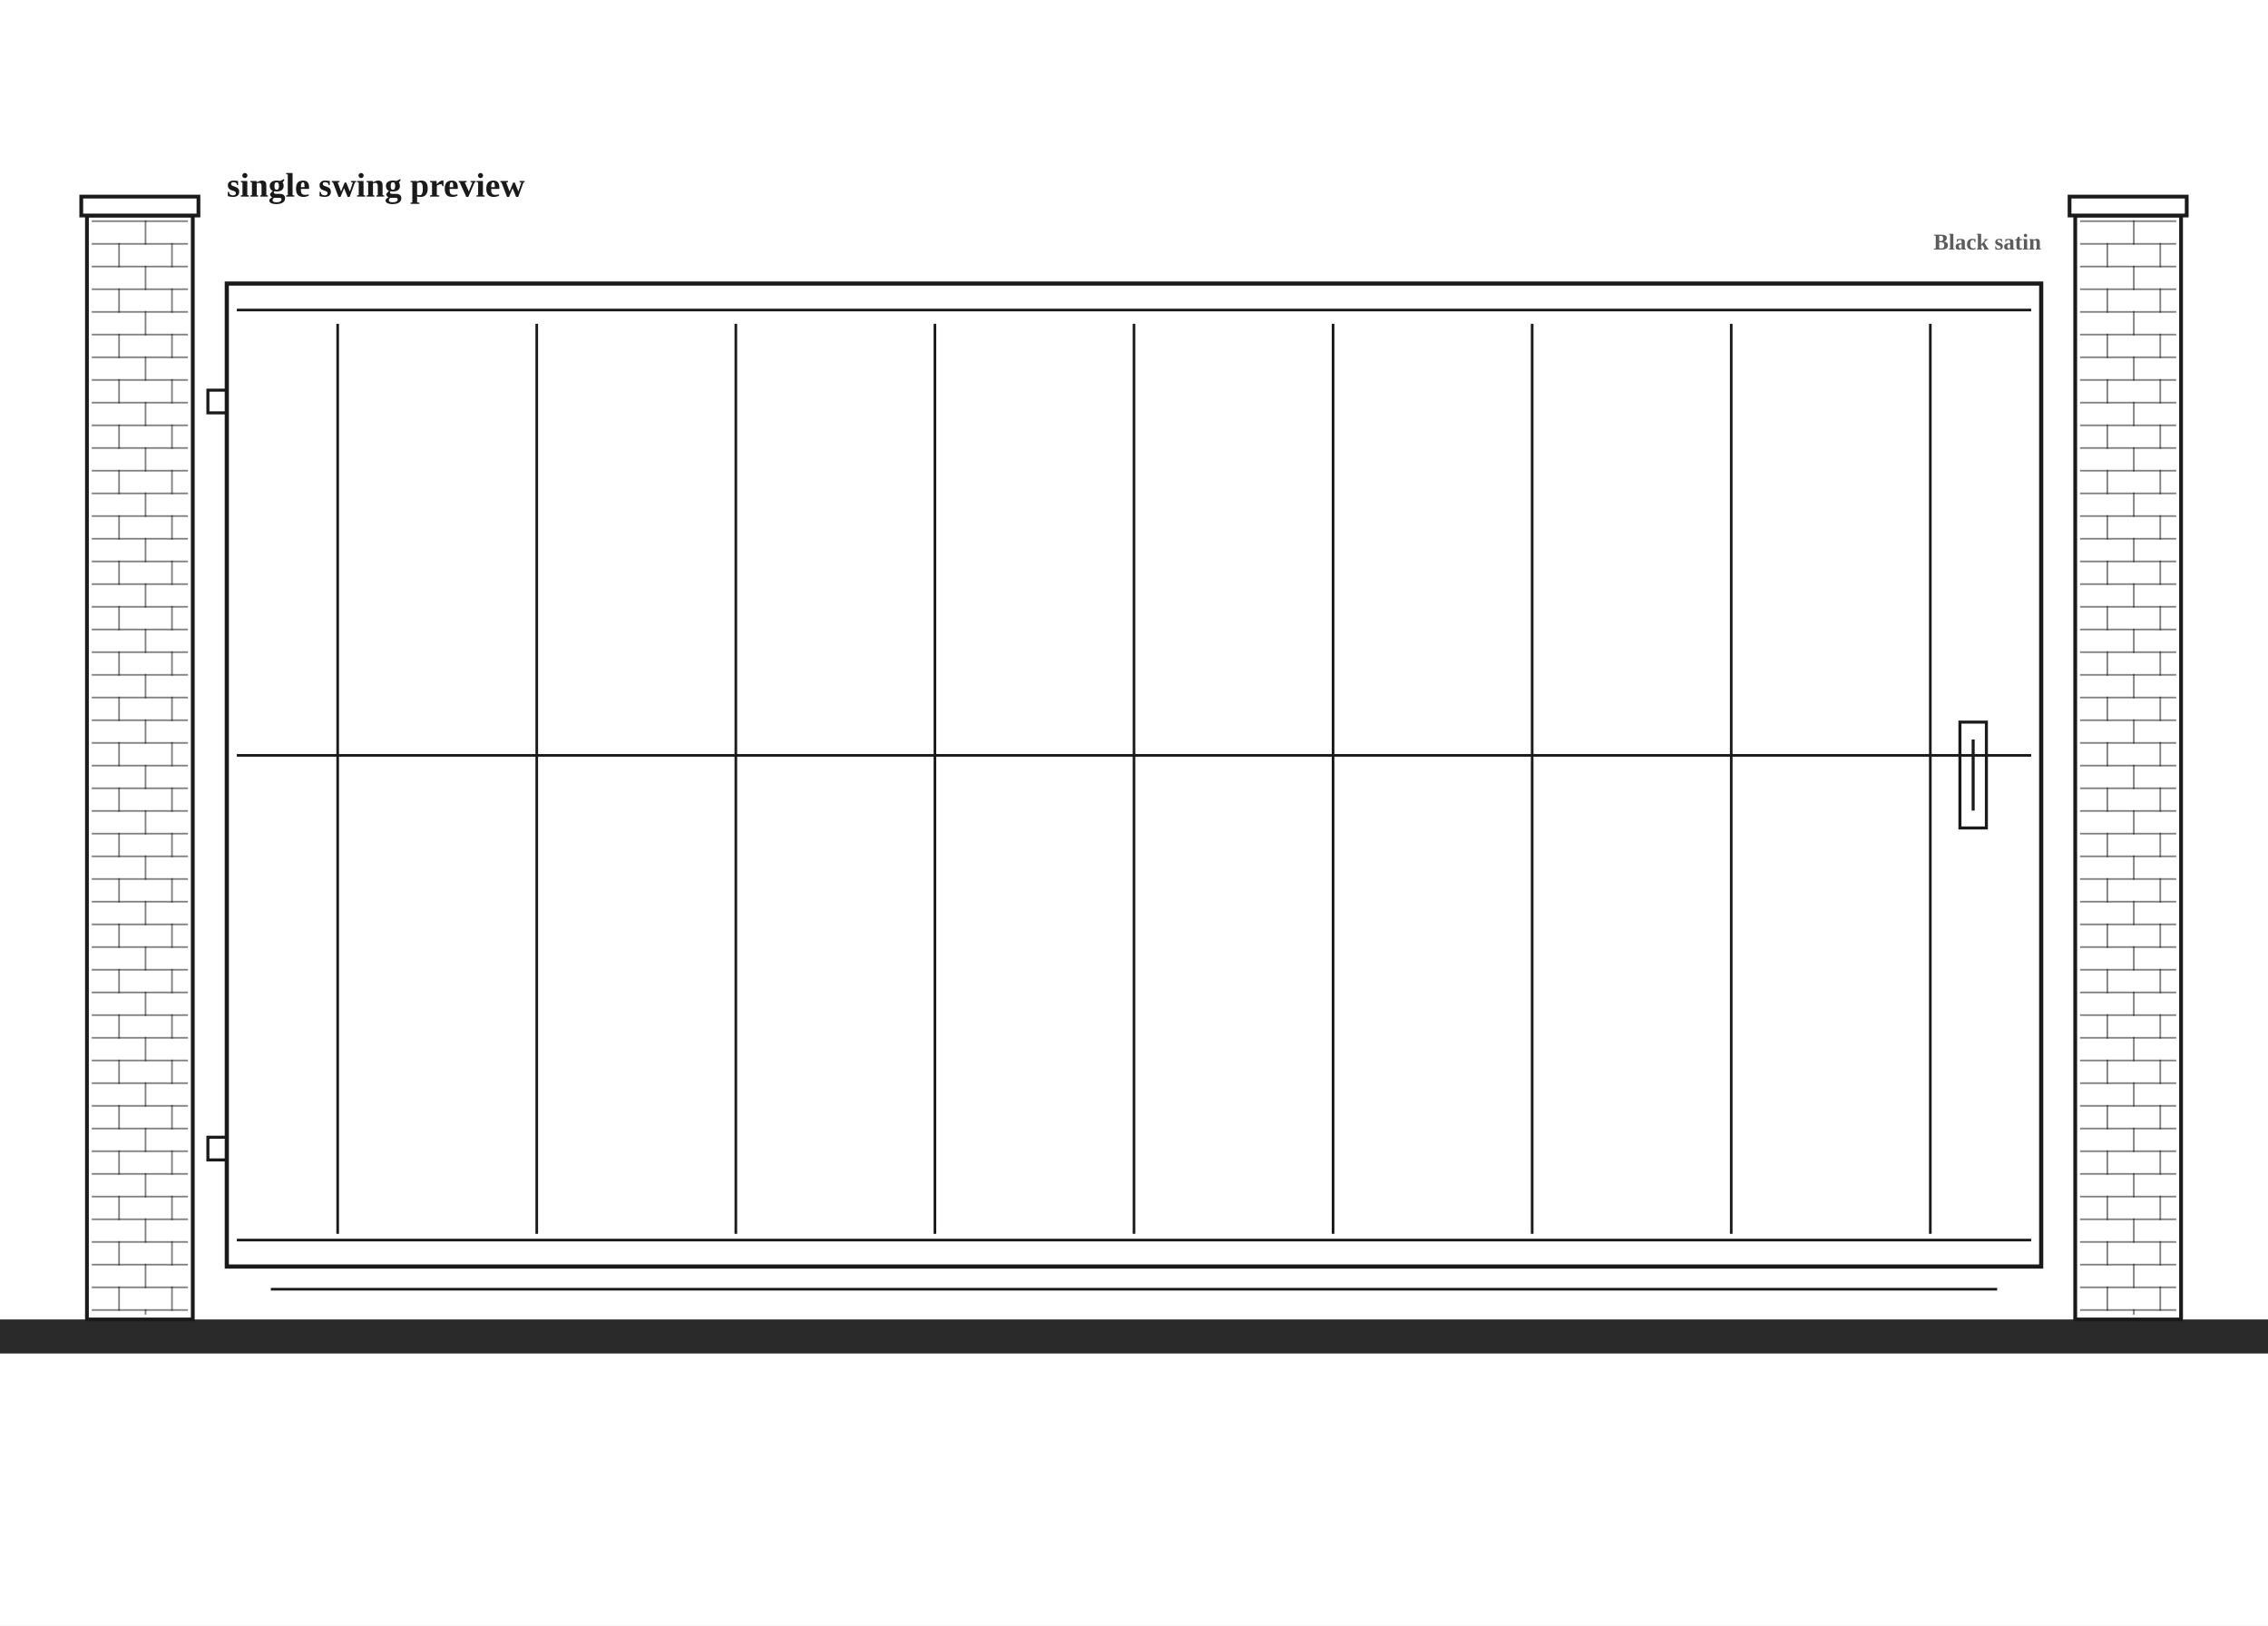
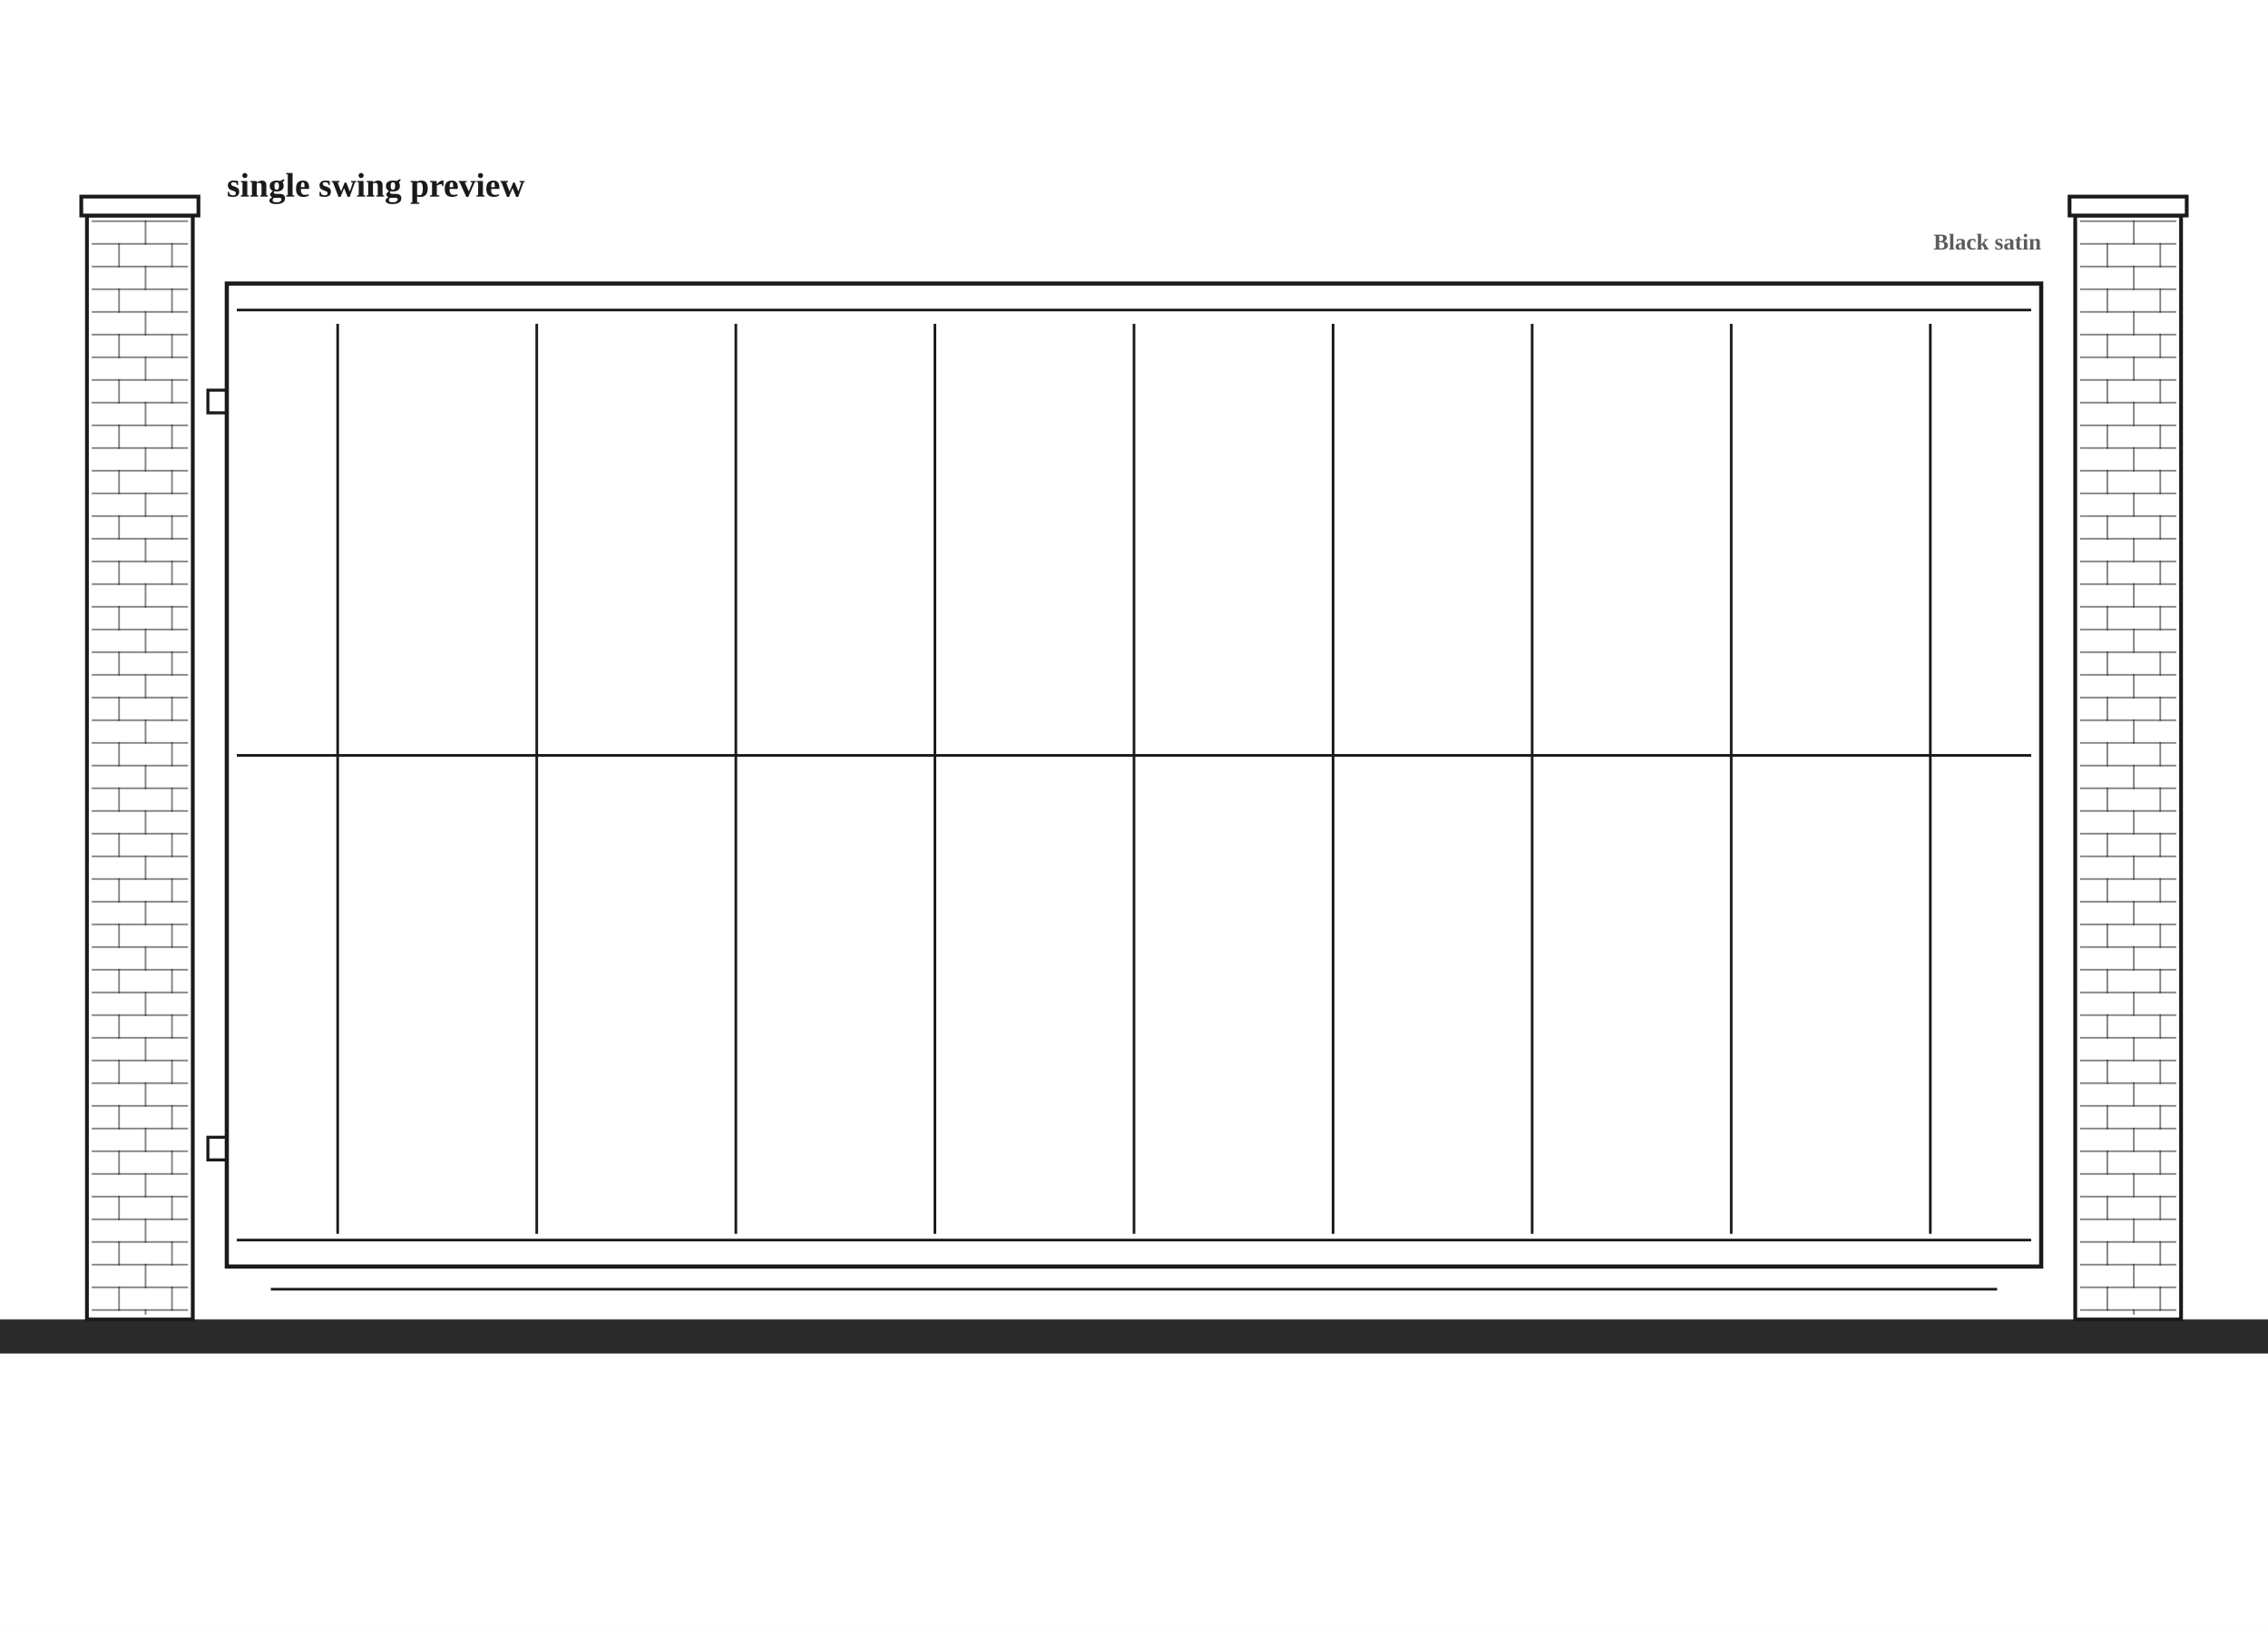
<svg xmlns="http://www.w3.org/2000/svg" viewBox="0 0 1200 860" width="1200" height="860">
  <rect id="cad-paper" x="0" y="0" width="1200" height="860" fill="#FFFFFF" stroke="none" />
  <rect id="cad-ground-bar" x="0" y="698" width="1200" height="18" fill="#2A2A2A" stroke="none" />
  <rect id="cad-left-pillar" x="46" y="114" width="56" height="584" rx="0" fill="#FFFFFF" stroke="#1A1A1A" stroke-width="2" />
  <rect id="cad-left-pillar-cap" x="43" y="104" width="62" height="10" rx="0" fill="#FFFFFF" stroke="#1A1A1A" stroke-width="2" />
  <line id="cad-left-pillar-bed-0" x1="49" y1="117" x2="99" y2="117" stroke="#1A1A1A" stroke-width="0.9" stroke-linecap="square" opacity="0.55" />
  <line id="cad-left-pillar-bed-1" x1="49" y1="129" x2="99" y2="129" stroke="#1A1A1A" stroke-width="0.9" stroke-linecap="square" opacity="0.55" />
  <line id="cad-left-pillar-bed-2" x1="49" y1="141" x2="99" y2="141" stroke="#1A1A1A" stroke-width="0.9" stroke-linecap="square" opacity="0.55" />
  <line id="cad-left-pillar-bed-3" x1="49" y1="153" x2="99" y2="153" stroke="#1A1A1A" stroke-width="0.9" stroke-linecap="square" opacity="0.55" />
  <line id="cad-left-pillar-bed-4" x1="49" y1="165" x2="99" y2="165" stroke="#1A1A1A" stroke-width="0.9" stroke-linecap="square" opacity="0.55" />
  <line id="cad-left-pillar-bed-5" x1="49" y1="177" x2="99" y2="177" stroke="#1A1A1A" stroke-width="0.9" stroke-linecap="square" opacity="0.55" />
  <line id="cad-left-pillar-bed-6" x1="49" y1="189" x2="99" y2="189" stroke="#1A1A1A" stroke-width="0.9" stroke-linecap="square" opacity="0.55" />
  <line id="cad-left-pillar-bed-7" x1="49" y1="201" x2="99" y2="201" stroke="#1A1A1A" stroke-width="0.9" stroke-linecap="square" opacity="0.55" />
  <line id="cad-left-pillar-bed-8" x1="49" y1="213" x2="99" y2="213" stroke="#1A1A1A" stroke-width="0.9" stroke-linecap="square" opacity="0.55" />
  <line id="cad-left-pillar-bed-9" x1="49" y1="225" x2="99" y2="225" stroke="#1A1A1A" stroke-width="0.9" stroke-linecap="square" opacity="0.55" />
  <line id="cad-left-pillar-bed-10" x1="49" y1="237" x2="99" y2="237" stroke="#1A1A1A" stroke-width="0.9" stroke-linecap="square" opacity="0.55" />
  <line id="cad-left-pillar-bed-11" x1="49" y1="249" x2="99" y2="249" stroke="#1A1A1A" stroke-width="0.9" stroke-linecap="square" opacity="0.55" />
  <line id="cad-left-pillar-bed-12" x1="49" y1="261" x2="99" y2="261" stroke="#1A1A1A" stroke-width="0.9" stroke-linecap="square" opacity="0.55" />
  <line id="cad-left-pillar-bed-13" x1="49" y1="273" x2="99" y2="273" stroke="#1A1A1A" stroke-width="0.9" stroke-linecap="square" opacity="0.55" />
  <line id="cad-left-pillar-bed-14" x1="49" y1="285" x2="99" y2="285" stroke="#1A1A1A" stroke-width="0.9" stroke-linecap="square" opacity="0.55" />
  <line id="cad-left-pillar-bed-15" x1="49" y1="297" x2="99" y2="297" stroke="#1A1A1A" stroke-width="0.9" stroke-linecap="square" opacity="0.55" />
  <line id="cad-left-pillar-bed-16" x1="49" y1="309" x2="99" y2="309" stroke="#1A1A1A" stroke-width="0.9" stroke-linecap="square" opacity="0.55" />
  <line id="cad-left-pillar-bed-17" x1="49" y1="321" x2="99" y2="321" stroke="#1A1A1A" stroke-width="0.9" stroke-linecap="square" opacity="0.55" />
  <line id="cad-left-pillar-bed-18" x1="49" y1="333" x2="99" y2="333" stroke="#1A1A1A" stroke-width="0.9" stroke-linecap="square" opacity="0.55" />
  <line id="cad-left-pillar-bed-19" x1="49" y1="345" x2="99" y2="345" stroke="#1A1A1A" stroke-width="0.9" stroke-linecap="square" opacity="0.55" />
  <line id="cad-left-pillar-bed-20" x1="49" y1="357" x2="99" y2="357" stroke="#1A1A1A" stroke-width="0.9" stroke-linecap="square" opacity="0.55" />
  <line id="cad-left-pillar-bed-21" x1="49" y1="369" x2="99" y2="369" stroke="#1A1A1A" stroke-width="0.9" stroke-linecap="square" opacity="0.55" />
  <line id="cad-left-pillar-bed-22" x1="49" y1="381" x2="99" y2="381" stroke="#1A1A1A" stroke-width="0.9" stroke-linecap="square" opacity="0.55" />
  <line id="cad-left-pillar-bed-23" x1="49" y1="393" x2="99" y2="393" stroke="#1A1A1A" stroke-width="0.9" stroke-linecap="square" opacity="0.55" />
  <line id="cad-left-pillar-bed-24" x1="49" y1="405" x2="99" y2="405" stroke="#1A1A1A" stroke-width="0.9" stroke-linecap="square" opacity="0.55" />
  <line id="cad-left-pillar-bed-25" x1="49" y1="417" x2="99" y2="417" stroke="#1A1A1A" stroke-width="0.9" stroke-linecap="square" opacity="0.55" />
  <line id="cad-left-pillar-bed-26" x1="49" y1="429" x2="99" y2="429" stroke="#1A1A1A" stroke-width="0.9" stroke-linecap="square" opacity="0.55" />
  <line id="cad-left-pillar-bed-27" x1="49" y1="441" x2="99" y2="441" stroke="#1A1A1A" stroke-width="0.9" stroke-linecap="square" opacity="0.55" />
  <line id="cad-left-pillar-bed-28" x1="49" y1="453" x2="99" y2="453" stroke="#1A1A1A" stroke-width="0.9" stroke-linecap="square" opacity="0.55" />
  <line id="cad-left-pillar-bed-29" x1="49" y1="465" x2="99" y2="465" stroke="#1A1A1A" stroke-width="0.9" stroke-linecap="square" opacity="0.55" />
  <line id="cad-left-pillar-bed-30" x1="49" y1="477" x2="99" y2="477" stroke="#1A1A1A" stroke-width="0.9" stroke-linecap="square" opacity="0.55" />
  <line id="cad-left-pillar-bed-31" x1="49" y1="489" x2="99" y2="489" stroke="#1A1A1A" stroke-width="0.9" stroke-linecap="square" opacity="0.55" />
  <line id="cad-left-pillar-bed-32" x1="49" y1="501" x2="99" y2="501" stroke="#1A1A1A" stroke-width="0.9" stroke-linecap="square" opacity="0.55" />
  <line id="cad-left-pillar-bed-33" x1="49" y1="513" x2="99" y2="513" stroke="#1A1A1A" stroke-width="0.9" stroke-linecap="square" opacity="0.55" />
  <line id="cad-left-pillar-bed-34" x1="49" y1="525" x2="99" y2="525" stroke="#1A1A1A" stroke-width="0.9" stroke-linecap="square" opacity="0.55" />
  <line id="cad-left-pillar-bed-35" x1="49" y1="537" x2="99" y2="537" stroke="#1A1A1A" stroke-width="0.9" stroke-linecap="square" opacity="0.55" />
  <line id="cad-left-pillar-bed-36" x1="49" y1="549" x2="99" y2="549" stroke="#1A1A1A" stroke-width="0.9" stroke-linecap="square" opacity="0.55" />
  <line id="cad-left-pillar-bed-37" x1="49" y1="561" x2="99" y2="561" stroke="#1A1A1A" stroke-width="0.9" stroke-linecap="square" opacity="0.55" />
  <line id="cad-left-pillar-bed-38" x1="49" y1="573" x2="99" y2="573" stroke="#1A1A1A" stroke-width="0.9" stroke-linecap="square" opacity="0.55" />
  <line id="cad-left-pillar-bed-39" x1="49" y1="585" x2="99" y2="585" stroke="#1A1A1A" stroke-width="0.9" stroke-linecap="square" opacity="0.55" />
  <line id="cad-left-pillar-bed-40" x1="49" y1="597" x2="99" y2="597" stroke="#1A1A1A" stroke-width="0.9" stroke-linecap="square" opacity="0.55" />
  <line id="cad-left-pillar-bed-41" x1="49" y1="609" x2="99" y2="609" stroke="#1A1A1A" stroke-width="0.9" stroke-linecap="square" opacity="0.55" />
  <line id="cad-left-pillar-bed-42" x1="49" y1="621" x2="99" y2="621" stroke="#1A1A1A" stroke-width="0.9" stroke-linecap="square" opacity="0.55" />
  <line id="cad-left-pillar-bed-43" x1="49" y1="633" x2="99" y2="633" stroke="#1A1A1A" stroke-width="0.9" stroke-linecap="square" opacity="0.55" />
  <line id="cad-left-pillar-bed-44" x1="49" y1="645" x2="99" y2="645" stroke="#1A1A1A" stroke-width="0.9" stroke-linecap="square" opacity="0.55" />
  <line id="cad-left-pillar-bed-45" x1="49" y1="657" x2="99" y2="657" stroke="#1A1A1A" stroke-width="0.9" stroke-linecap="square" opacity="0.55" />
  <line id="cad-left-pillar-bed-46" x1="49" y1="669" x2="99" y2="669" stroke="#1A1A1A" stroke-width="0.9" stroke-linecap="square" opacity="0.55" />
  <line id="cad-left-pillar-bed-47" x1="49" y1="681" x2="99" y2="681" stroke="#1A1A1A" stroke-width="0.9" stroke-linecap="square" opacity="0.55" />
  <line id="cad-left-pillar-bed-48" x1="49" y1="693" x2="99" y2="693" stroke="#1A1A1A" stroke-width="0.9" stroke-linecap="square" opacity="0.55" />
  <line id="cad-left-pillar-head-0-1" x1="63" y1="129" x2="63" y2="141" stroke="#1A1A1A" stroke-width="0.9" stroke-linecap="square" opacity="0.55" />
  <line id="cad-left-pillar-head-0-3" x1="63" y1="153" x2="63" y2="165" stroke="#1A1A1A" stroke-width="0.9" stroke-linecap="square" opacity="0.55" />
  <line id="cad-left-pillar-head-0-5" x1="63" y1="177" x2="63" y2="189" stroke="#1A1A1A" stroke-width="0.9" stroke-linecap="square" opacity="0.55" />
  <line id="cad-left-pillar-head-0-7" x1="63" y1="201" x2="63" y2="213" stroke="#1A1A1A" stroke-width="0.9" stroke-linecap="square" opacity="0.55" />
  <line id="cad-left-pillar-head-0-9" x1="63" y1="225" x2="63" y2="237" stroke="#1A1A1A" stroke-width="0.9" stroke-linecap="square" opacity="0.55" />
  <line id="cad-left-pillar-head-0-11" x1="63" y1="249" x2="63" y2="261" stroke="#1A1A1A" stroke-width="0.9" stroke-linecap="square" opacity="0.55" />
  <line id="cad-left-pillar-head-0-13" x1="63" y1="273" x2="63" y2="285" stroke="#1A1A1A" stroke-width="0.9" stroke-linecap="square" opacity="0.55" />
  <line id="cad-left-pillar-head-0-15" x1="63" y1="297" x2="63" y2="309" stroke="#1A1A1A" stroke-width="0.9" stroke-linecap="square" opacity="0.55" />
  <line id="cad-left-pillar-head-0-17" x1="63" y1="321" x2="63" y2="333" stroke="#1A1A1A" stroke-width="0.9" stroke-linecap="square" opacity="0.55" />
  <line id="cad-left-pillar-head-0-19" x1="63" y1="345" x2="63" y2="357" stroke="#1A1A1A" stroke-width="0.9" stroke-linecap="square" opacity="0.55" />
  <line id="cad-left-pillar-head-0-21" x1="63" y1="369" x2="63" y2="381" stroke="#1A1A1A" stroke-width="0.9" stroke-linecap="square" opacity="0.55" />
  <line id="cad-left-pillar-head-0-23" x1="63" y1="393" x2="63" y2="405" stroke="#1A1A1A" stroke-width="0.9" stroke-linecap="square" opacity="0.55" />
  <line id="cad-left-pillar-head-0-25" x1="63" y1="417" x2="63" y2="429" stroke="#1A1A1A" stroke-width="0.9" stroke-linecap="square" opacity="0.55" />
  <line id="cad-left-pillar-head-0-27" x1="63" y1="441" x2="63" y2="453" stroke="#1A1A1A" stroke-width="0.9" stroke-linecap="square" opacity="0.55" />
  <line id="cad-left-pillar-head-0-29" x1="63" y1="465" x2="63" y2="477" stroke="#1A1A1A" stroke-width="0.9" stroke-linecap="square" opacity="0.55" />
  <line id="cad-left-pillar-head-0-31" x1="63" y1="489" x2="63" y2="501" stroke="#1A1A1A" stroke-width="0.9" stroke-linecap="square" opacity="0.55" />
  <line id="cad-left-pillar-head-0-33" x1="63" y1="513" x2="63" y2="525" stroke="#1A1A1A" stroke-width="0.9" stroke-linecap="square" opacity="0.55" />
  <line id="cad-left-pillar-head-0-35" x1="63" y1="537" x2="63" y2="549" stroke="#1A1A1A" stroke-width="0.9" stroke-linecap="square" opacity="0.55" />
  <line id="cad-left-pillar-head-0-37" x1="63" y1="561" x2="63" y2="573" stroke="#1A1A1A" stroke-width="0.9" stroke-linecap="square" opacity="0.55" />
  <line id="cad-left-pillar-head-0-39" x1="63" y1="585" x2="63" y2="597" stroke="#1A1A1A" stroke-width="0.9" stroke-linecap="square" opacity="0.55" />
  <line id="cad-left-pillar-head-0-41" x1="63" y1="609" x2="63" y2="621" stroke="#1A1A1A" stroke-width="0.9" stroke-linecap="square" opacity="0.55" />
  <line id="cad-left-pillar-head-0-43" x1="63" y1="633" x2="63" y2="645" stroke="#1A1A1A" stroke-width="0.9" stroke-linecap="square" opacity="0.55" />
  <line id="cad-left-pillar-head-0-45" x1="63" y1="657" x2="63" y2="669" stroke="#1A1A1A" stroke-width="0.9" stroke-linecap="square" opacity="0.55" />
  <line id="cad-left-pillar-head-0-47" x1="63" y1="681" x2="63" y2="693" stroke="#1A1A1A" stroke-width="0.9" stroke-linecap="square" opacity="0.55" />
  <line id="cad-left-pillar-head-1-0" x1="77" y1="117" x2="77" y2="129" stroke="#1A1A1A" stroke-width="0.9" stroke-linecap="square" opacity="0.55" />
  <line id="cad-left-pillar-head-1-1" x1="91" y1="129" x2="91" y2="141" stroke="#1A1A1A" stroke-width="0.9" stroke-linecap="square" opacity="0.55" />
  <line id="cad-left-pillar-head-1-2" x1="77" y1="141" x2="77" y2="153" stroke="#1A1A1A" stroke-width="0.9" stroke-linecap="square" opacity="0.55" />
  <line id="cad-left-pillar-head-1-3" x1="91" y1="153" x2="91" y2="165" stroke="#1A1A1A" stroke-width="0.9" stroke-linecap="square" opacity="0.55" />
  <line id="cad-left-pillar-head-1-4" x1="77" y1="165" x2="77" y2="177" stroke="#1A1A1A" stroke-width="0.9" stroke-linecap="square" opacity="0.55" />
  <line id="cad-left-pillar-head-1-5" x1="91" y1="177" x2="91" y2="189" stroke="#1A1A1A" stroke-width="0.9" stroke-linecap="square" opacity="0.55" />
  <line id="cad-left-pillar-head-1-6" x1="77" y1="189" x2="77" y2="201" stroke="#1A1A1A" stroke-width="0.9" stroke-linecap="square" opacity="0.55" />
  <line id="cad-left-pillar-head-1-7" x1="91" y1="201" x2="91" y2="213" stroke="#1A1A1A" stroke-width="0.9" stroke-linecap="square" opacity="0.55" />
  <line id="cad-left-pillar-head-1-8" x1="77" y1="213" x2="77" y2="225" stroke="#1A1A1A" stroke-width="0.9" stroke-linecap="square" opacity="0.55" />
  <line id="cad-left-pillar-head-1-9" x1="91" y1="225" x2="91" y2="237" stroke="#1A1A1A" stroke-width="0.9" stroke-linecap="square" opacity="0.55" />
  <line id="cad-left-pillar-head-1-10" x1="77" y1="237" x2="77" y2="249" stroke="#1A1A1A" stroke-width="0.9" stroke-linecap="square" opacity="0.55" />
  <line id="cad-left-pillar-head-1-11" x1="91" y1="249" x2="91" y2="261" stroke="#1A1A1A" stroke-width="0.9" stroke-linecap="square" opacity="0.55" />
  <line id="cad-left-pillar-head-1-12" x1="77" y1="261" x2="77" y2="273" stroke="#1A1A1A" stroke-width="0.9" stroke-linecap="square" opacity="0.55" />
  <line id="cad-left-pillar-head-1-13" x1="91" y1="273" x2="91" y2="285" stroke="#1A1A1A" stroke-width="0.9" stroke-linecap="square" opacity="0.55" />
  <line id="cad-left-pillar-head-1-14" x1="77" y1="285" x2="77" y2="297" stroke="#1A1A1A" stroke-width="0.9" stroke-linecap="square" opacity="0.55" />
  <line id="cad-left-pillar-head-1-15" x1="91" y1="297" x2="91" y2="309" stroke="#1A1A1A" stroke-width="0.9" stroke-linecap="square" opacity="0.55" />
  <line id="cad-left-pillar-head-1-16" x1="77" y1="309" x2="77" y2="321" stroke="#1A1A1A" stroke-width="0.9" stroke-linecap="square" opacity="0.55" />
  <line id="cad-left-pillar-head-1-17" x1="91" y1="321" x2="91" y2="333" stroke="#1A1A1A" stroke-width="0.9" stroke-linecap="square" opacity="0.55" />
  <line id="cad-left-pillar-head-1-18" x1="77" y1="333" x2="77" y2="345" stroke="#1A1A1A" stroke-width="0.9" stroke-linecap="square" opacity="0.55" />
  <line id="cad-left-pillar-head-1-19" x1="91" y1="345" x2="91" y2="357" stroke="#1A1A1A" stroke-width="0.9" stroke-linecap="square" opacity="0.55" />
  <line id="cad-left-pillar-head-1-20" x1="77" y1="357" x2="77" y2="369" stroke="#1A1A1A" stroke-width="0.9" stroke-linecap="square" opacity="0.55" />
  <line id="cad-left-pillar-head-1-21" x1="91" y1="369" x2="91" y2="381" stroke="#1A1A1A" stroke-width="0.9" stroke-linecap="square" opacity="0.55" />
  <line id="cad-left-pillar-head-1-22" x1="77" y1="381" x2="77" y2="393" stroke="#1A1A1A" stroke-width="0.9" stroke-linecap="square" opacity="0.55" />
  <line id="cad-left-pillar-head-1-23" x1="91" y1="393" x2="91" y2="405" stroke="#1A1A1A" stroke-width="0.9" stroke-linecap="square" opacity="0.55" />
  <line id="cad-left-pillar-head-1-24" x1="77" y1="405" x2="77" y2="417" stroke="#1A1A1A" stroke-width="0.9" stroke-linecap="square" opacity="0.55" />
  <line id="cad-left-pillar-head-1-25" x1="91" y1="417" x2="91" y2="429" stroke="#1A1A1A" stroke-width="0.9" stroke-linecap="square" opacity="0.55" />
  <line id="cad-left-pillar-head-1-26" x1="77" y1="429" x2="77" y2="441" stroke="#1A1A1A" stroke-width="0.9" stroke-linecap="square" opacity="0.55" />
  <line id="cad-left-pillar-head-1-27" x1="91" y1="441" x2="91" y2="453" stroke="#1A1A1A" stroke-width="0.9" stroke-linecap="square" opacity="0.55" />
  <line id="cad-left-pillar-head-1-28" x1="77" y1="453" x2="77" y2="465" stroke="#1A1A1A" stroke-width="0.9" stroke-linecap="square" opacity="0.55" />
  <line id="cad-left-pillar-head-1-29" x1="91" y1="465" x2="91" y2="477" stroke="#1A1A1A" stroke-width="0.9" stroke-linecap="square" opacity="0.55" />
  <line id="cad-left-pillar-head-1-30" x1="77" y1="477" x2="77" y2="489" stroke="#1A1A1A" stroke-width="0.9" stroke-linecap="square" opacity="0.55" />
  <line id="cad-left-pillar-head-1-31" x1="91" y1="489" x2="91" y2="501" stroke="#1A1A1A" stroke-width="0.9" stroke-linecap="square" opacity="0.55" />
  <line id="cad-left-pillar-head-1-32" x1="77" y1="501" x2="77" y2="513" stroke="#1A1A1A" stroke-width="0.9" stroke-linecap="square" opacity="0.55" />
  <line id="cad-left-pillar-head-1-33" x1="91" y1="513" x2="91" y2="525" stroke="#1A1A1A" stroke-width="0.9" stroke-linecap="square" opacity="0.55" />
  <line id="cad-left-pillar-head-1-34" x1="77" y1="525" x2="77" y2="537" stroke="#1A1A1A" stroke-width="0.9" stroke-linecap="square" opacity="0.55" />
  <line id="cad-left-pillar-head-1-35" x1="91" y1="537" x2="91" y2="549" stroke="#1A1A1A" stroke-width="0.9" stroke-linecap="square" opacity="0.55" />
  <line id="cad-left-pillar-head-1-36" x1="77" y1="549" x2="77" y2="561" stroke="#1A1A1A" stroke-width="0.9" stroke-linecap="square" opacity="0.55" />
  <line id="cad-left-pillar-head-1-37" x1="91" y1="561" x2="91" y2="573" stroke="#1A1A1A" stroke-width="0.9" stroke-linecap="square" opacity="0.55" />
  <line id="cad-left-pillar-head-1-38" x1="77" y1="573" x2="77" y2="585" stroke="#1A1A1A" stroke-width="0.9" stroke-linecap="square" opacity="0.55" />
  <line id="cad-left-pillar-head-1-39" x1="91" y1="585" x2="91" y2="597" stroke="#1A1A1A" stroke-width="0.9" stroke-linecap="square" opacity="0.55" />
  <line id="cad-left-pillar-head-1-40" x1="77" y1="597" x2="77" y2="609" stroke="#1A1A1A" stroke-width="0.9" stroke-linecap="square" opacity="0.55" />
  <line id="cad-left-pillar-head-1-41" x1="91" y1="609" x2="91" y2="621" stroke="#1A1A1A" stroke-width="0.9" stroke-linecap="square" opacity="0.55" />
  <line id="cad-left-pillar-head-1-42" x1="77" y1="621" x2="77" y2="633" stroke="#1A1A1A" stroke-width="0.9" stroke-linecap="square" opacity="0.55" />
  <line id="cad-left-pillar-head-1-43" x1="91" y1="633" x2="91" y2="645" stroke="#1A1A1A" stroke-width="0.9" stroke-linecap="square" opacity="0.55" />
  <line id="cad-left-pillar-head-1-44" x1="77" y1="645" x2="77" y2="657" stroke="#1A1A1A" stroke-width="0.9" stroke-linecap="square" opacity="0.55" />
  <line id="cad-left-pillar-head-1-45" x1="91" y1="657" x2="91" y2="669" stroke="#1A1A1A" stroke-width="0.9" stroke-linecap="square" opacity="0.55" />
  <line id="cad-left-pillar-head-1-46" x1="77" y1="669" x2="77" y2="681" stroke="#1A1A1A" stroke-width="0.9" stroke-linecap="square" opacity="0.55" />
  <line id="cad-left-pillar-head-1-47" x1="91" y1="681" x2="91" y2="693" stroke="#1A1A1A" stroke-width="0.9" stroke-linecap="square" opacity="0.55" />
  <line id="cad-left-pillar-head-1-48" x1="77" y1="693" x2="77" y2="695" stroke="#1A1A1A" stroke-width="0.9" stroke-linecap="square" opacity="0.55" />
  <rect id="cad-right-pillar" x="1098" y="114" width="56" height="584" rx="0" fill="#FFFFFF" stroke="#1A1A1A" stroke-width="2" />
  <rect id="cad-right-pillar-cap" x="1095" y="104" width="62" height="10" rx="0" fill="#FFFFFF" stroke="#1A1A1A" stroke-width="2" />
  <line id="cad-right-pillar-bed-0" x1="1101" y1="117" x2="1151" y2="117" stroke="#1A1A1A" stroke-width="0.9" stroke-linecap="square" opacity="0.55" />
  <line id="cad-right-pillar-bed-1" x1="1101" y1="129" x2="1151" y2="129" stroke="#1A1A1A" stroke-width="0.9" stroke-linecap="square" opacity="0.55" />
  <line id="cad-right-pillar-bed-2" x1="1101" y1="141" x2="1151" y2="141" stroke="#1A1A1A" stroke-width="0.9" stroke-linecap="square" opacity="0.55" />
  <line id="cad-right-pillar-bed-3" x1="1101" y1="153" x2="1151" y2="153" stroke="#1A1A1A" stroke-width="0.9" stroke-linecap="square" opacity="0.55" />
  <line id="cad-right-pillar-bed-4" x1="1101" y1="165" x2="1151" y2="165" stroke="#1A1A1A" stroke-width="0.9" stroke-linecap="square" opacity="0.55" />
  <line id="cad-right-pillar-bed-5" x1="1101" y1="177" x2="1151" y2="177" stroke="#1A1A1A" stroke-width="0.9" stroke-linecap="square" opacity="0.55" />
  <line id="cad-right-pillar-bed-6" x1="1101" y1="189" x2="1151" y2="189" stroke="#1A1A1A" stroke-width="0.9" stroke-linecap="square" opacity="0.55" />
  <line id="cad-right-pillar-bed-7" x1="1101" y1="201" x2="1151" y2="201" stroke="#1A1A1A" stroke-width="0.9" stroke-linecap="square" opacity="0.55" />
  <line id="cad-right-pillar-bed-8" x1="1101" y1="213" x2="1151" y2="213" stroke="#1A1A1A" stroke-width="0.9" stroke-linecap="square" opacity="0.55" />
  <line id="cad-right-pillar-bed-9" x1="1101" y1="225" x2="1151" y2="225" stroke="#1A1A1A" stroke-width="0.9" stroke-linecap="square" opacity="0.55" />
  <line id="cad-right-pillar-bed-10" x1="1101" y1="237" x2="1151" y2="237" stroke="#1A1A1A" stroke-width="0.9" stroke-linecap="square" opacity="0.55" />
  <line id="cad-right-pillar-bed-11" x1="1101" y1="249" x2="1151" y2="249" stroke="#1A1A1A" stroke-width="0.9" stroke-linecap="square" opacity="0.55" />
  <line id="cad-right-pillar-bed-12" x1="1101" y1="261" x2="1151" y2="261" stroke="#1A1A1A" stroke-width="0.9" stroke-linecap="square" opacity="0.55" />
  <line id="cad-right-pillar-bed-13" x1="1101" y1="273" x2="1151" y2="273" stroke="#1A1A1A" stroke-width="0.9" stroke-linecap="square" opacity="0.55" />
  <line id="cad-right-pillar-bed-14" x1="1101" y1="285" x2="1151" y2="285" stroke="#1A1A1A" stroke-width="0.9" stroke-linecap="square" opacity="0.55" />
  <line id="cad-right-pillar-bed-15" x1="1101" y1="297" x2="1151" y2="297" stroke="#1A1A1A" stroke-width="0.9" stroke-linecap="square" opacity="0.55" />
  <line id="cad-right-pillar-bed-16" x1="1101" y1="309" x2="1151" y2="309" stroke="#1A1A1A" stroke-width="0.9" stroke-linecap="square" opacity="0.55" />
  <line id="cad-right-pillar-bed-17" x1="1101" y1="321" x2="1151" y2="321" stroke="#1A1A1A" stroke-width="0.9" stroke-linecap="square" opacity="0.55" />
  <line id="cad-right-pillar-bed-18" x1="1101" y1="333" x2="1151" y2="333" stroke="#1A1A1A" stroke-width="0.9" stroke-linecap="square" opacity="0.55" />
  <line id="cad-right-pillar-bed-19" x1="1101" y1="345" x2="1151" y2="345" stroke="#1A1A1A" stroke-width="0.9" stroke-linecap="square" opacity="0.55" />
  <line id="cad-right-pillar-bed-20" x1="1101" y1="357" x2="1151" y2="357" stroke="#1A1A1A" stroke-width="0.9" stroke-linecap="square" opacity="0.55" />
  <line id="cad-right-pillar-bed-21" x1="1101" y1="369" x2="1151" y2="369" stroke="#1A1A1A" stroke-width="0.9" stroke-linecap="square" opacity="0.55" />
  <line id="cad-right-pillar-bed-22" x1="1101" y1="381" x2="1151" y2="381" stroke="#1A1A1A" stroke-width="0.9" stroke-linecap="square" opacity="0.55" />
  <line id="cad-right-pillar-bed-23" x1="1101" y1="393" x2="1151" y2="393" stroke="#1A1A1A" stroke-width="0.9" stroke-linecap="square" opacity="0.55" />
  <line id="cad-right-pillar-bed-24" x1="1101" y1="405" x2="1151" y2="405" stroke="#1A1A1A" stroke-width="0.9" stroke-linecap="square" opacity="0.55" />
  <line id="cad-right-pillar-bed-25" x1="1101" y1="417" x2="1151" y2="417" stroke="#1A1A1A" stroke-width="0.9" stroke-linecap="square" opacity="0.55" />
  <line id="cad-right-pillar-bed-26" x1="1101" y1="429" x2="1151" y2="429" stroke="#1A1A1A" stroke-width="0.9" stroke-linecap="square" opacity="0.55" />
  <line id="cad-right-pillar-bed-27" x1="1101" y1="441" x2="1151" y2="441" stroke="#1A1A1A" stroke-width="0.9" stroke-linecap="square" opacity="0.55" />
  <line id="cad-right-pillar-bed-28" x1="1101" y1="453" x2="1151" y2="453" stroke="#1A1A1A" stroke-width="0.9" stroke-linecap="square" opacity="0.55" />
  <line id="cad-right-pillar-bed-29" x1="1101" y1="465" x2="1151" y2="465" stroke="#1A1A1A" stroke-width="0.9" stroke-linecap="square" opacity="0.55" />
  <line id="cad-right-pillar-bed-30" x1="1101" y1="477" x2="1151" y2="477" stroke="#1A1A1A" stroke-width="0.9" stroke-linecap="square" opacity="0.55" />
  <line id="cad-right-pillar-bed-31" x1="1101" y1="489" x2="1151" y2="489" stroke="#1A1A1A" stroke-width="0.9" stroke-linecap="square" opacity="0.55" />
  <line id="cad-right-pillar-bed-32" x1="1101" y1="501" x2="1151" y2="501" stroke="#1A1A1A" stroke-width="0.9" stroke-linecap="square" opacity="0.55" />
  <line id="cad-right-pillar-bed-33" x1="1101" y1="513" x2="1151" y2="513" stroke="#1A1A1A" stroke-width="0.9" stroke-linecap="square" opacity="0.55" />
  <line id="cad-right-pillar-bed-34" x1="1101" y1="525" x2="1151" y2="525" stroke="#1A1A1A" stroke-width="0.9" stroke-linecap="square" opacity="0.55" />
  <line id="cad-right-pillar-bed-35" x1="1101" y1="537" x2="1151" y2="537" stroke="#1A1A1A" stroke-width="0.9" stroke-linecap="square" opacity="0.55" />
  <line id="cad-right-pillar-bed-36" x1="1101" y1="549" x2="1151" y2="549" stroke="#1A1A1A" stroke-width="0.9" stroke-linecap="square" opacity="0.55" />
  <line id="cad-right-pillar-bed-37" x1="1101" y1="561" x2="1151" y2="561" stroke="#1A1A1A" stroke-width="0.9" stroke-linecap="square" opacity="0.55" />
  <line id="cad-right-pillar-bed-38" x1="1101" y1="573" x2="1151" y2="573" stroke="#1A1A1A" stroke-width="0.9" stroke-linecap="square" opacity="0.55" />
  <line id="cad-right-pillar-bed-39" x1="1101" y1="585" x2="1151" y2="585" stroke="#1A1A1A" stroke-width="0.9" stroke-linecap="square" opacity="0.55" />
  <line id="cad-right-pillar-bed-40" x1="1101" y1="597" x2="1151" y2="597" stroke="#1A1A1A" stroke-width="0.9" stroke-linecap="square" opacity="0.55" />
  <line id="cad-right-pillar-bed-41" x1="1101" y1="609" x2="1151" y2="609" stroke="#1A1A1A" stroke-width="0.9" stroke-linecap="square" opacity="0.55" />
  <line id="cad-right-pillar-bed-42" x1="1101" y1="621" x2="1151" y2="621" stroke="#1A1A1A" stroke-width="0.9" stroke-linecap="square" opacity="0.55" />
  <line id="cad-right-pillar-bed-43" x1="1101" y1="633" x2="1151" y2="633" stroke="#1A1A1A" stroke-width="0.9" stroke-linecap="square" opacity="0.55" />
  <line id="cad-right-pillar-bed-44" x1="1101" y1="645" x2="1151" y2="645" stroke="#1A1A1A" stroke-width="0.9" stroke-linecap="square" opacity="0.55" />
  <line id="cad-right-pillar-bed-45" x1="1101" y1="657" x2="1151" y2="657" stroke="#1A1A1A" stroke-width="0.9" stroke-linecap="square" opacity="0.55" />
  <line id="cad-right-pillar-bed-46" x1="1101" y1="669" x2="1151" y2="669" stroke="#1A1A1A" stroke-width="0.9" stroke-linecap="square" opacity="0.55" />
  <line id="cad-right-pillar-bed-47" x1="1101" y1="681" x2="1151" y2="681" stroke="#1A1A1A" stroke-width="0.9" stroke-linecap="square" opacity="0.55" />
  <line id="cad-right-pillar-bed-48" x1="1101" y1="693" x2="1151" y2="693" stroke="#1A1A1A" stroke-width="0.9" stroke-linecap="square" opacity="0.55" />
  <line id="cad-right-pillar-head-0-1" x1="1115" y1="129" x2="1115" y2="141" stroke="#1A1A1A" stroke-width="0.9" stroke-linecap="square" opacity="0.55" />
  <line id="cad-right-pillar-head-0-3" x1="1115" y1="153" x2="1115" y2="165" stroke="#1A1A1A" stroke-width="0.9" stroke-linecap="square" opacity="0.55" />
  <line id="cad-right-pillar-head-0-5" x1="1115" y1="177" x2="1115" y2="189" stroke="#1A1A1A" stroke-width="0.9" stroke-linecap="square" opacity="0.55" />
  <line id="cad-right-pillar-head-0-7" x1="1115" y1="201" x2="1115" y2="213" stroke="#1A1A1A" stroke-width="0.9" stroke-linecap="square" opacity="0.55" />
  <line id="cad-right-pillar-head-0-9" x1="1115" y1="225" x2="1115" y2="237" stroke="#1A1A1A" stroke-width="0.9" stroke-linecap="square" opacity="0.55" />
  <line id="cad-right-pillar-head-0-11" x1="1115" y1="249" x2="1115" y2="261" stroke="#1A1A1A" stroke-width="0.9" stroke-linecap="square" opacity="0.55" />
  <line id="cad-right-pillar-head-0-13" x1="1115" y1="273" x2="1115" y2="285" stroke="#1A1A1A" stroke-width="0.9" stroke-linecap="square" opacity="0.55" />
  <line id="cad-right-pillar-head-0-15" x1="1115" y1="297" x2="1115" y2="309" stroke="#1A1A1A" stroke-width="0.9" stroke-linecap="square" opacity="0.55" />
  <line id="cad-right-pillar-head-0-17" x1="1115" y1="321" x2="1115" y2="333" stroke="#1A1A1A" stroke-width="0.9" stroke-linecap="square" opacity="0.55" />
  <line id="cad-right-pillar-head-0-19" x1="1115" y1="345" x2="1115" y2="357" stroke="#1A1A1A" stroke-width="0.9" stroke-linecap="square" opacity="0.55" />
  <line id="cad-right-pillar-head-0-21" x1="1115" y1="369" x2="1115" y2="381" stroke="#1A1A1A" stroke-width="0.9" stroke-linecap="square" opacity="0.55" />
  <line id="cad-right-pillar-head-0-23" x1="1115" y1="393" x2="1115" y2="405" stroke="#1A1A1A" stroke-width="0.9" stroke-linecap="square" opacity="0.55" />
  <line id="cad-right-pillar-head-0-25" x1="1115" y1="417" x2="1115" y2="429" stroke="#1A1A1A" stroke-width="0.9" stroke-linecap="square" opacity="0.55" />
  <line id="cad-right-pillar-head-0-27" x1="1115" y1="441" x2="1115" y2="453" stroke="#1A1A1A" stroke-width="0.9" stroke-linecap="square" opacity="0.55" />
  <line id="cad-right-pillar-head-0-29" x1="1115" y1="465" x2="1115" y2="477" stroke="#1A1A1A" stroke-width="0.9" stroke-linecap="square" opacity="0.55" />
  <line id="cad-right-pillar-head-0-31" x1="1115" y1="489" x2="1115" y2="501" stroke="#1A1A1A" stroke-width="0.9" stroke-linecap="square" opacity="0.55" />
  <line id="cad-right-pillar-head-0-33" x1="1115" y1="513" x2="1115" y2="525" stroke="#1A1A1A" stroke-width="0.9" stroke-linecap="square" opacity="0.55" />
  <line id="cad-right-pillar-head-0-35" x1="1115" y1="537" x2="1115" y2="549" stroke="#1A1A1A" stroke-width="0.9" stroke-linecap="square" opacity="0.55" />
  <line id="cad-right-pillar-head-0-37" x1="1115" y1="561" x2="1115" y2="573" stroke="#1A1A1A" stroke-width="0.9" stroke-linecap="square" opacity="0.55" />
  <line id="cad-right-pillar-head-0-39" x1="1115" y1="585" x2="1115" y2="597" stroke="#1A1A1A" stroke-width="0.9" stroke-linecap="square" opacity="0.55" />
  <line id="cad-right-pillar-head-0-41" x1="1115" y1="609" x2="1115" y2="621" stroke="#1A1A1A" stroke-width="0.9" stroke-linecap="square" opacity="0.55" />
  <line id="cad-right-pillar-head-0-43" x1="1115" y1="633" x2="1115" y2="645" stroke="#1A1A1A" stroke-width="0.9" stroke-linecap="square" opacity="0.55" />
  <line id="cad-right-pillar-head-0-45" x1="1115" y1="657" x2="1115" y2="669" stroke="#1A1A1A" stroke-width="0.9" stroke-linecap="square" opacity="0.55" />
  <line id="cad-right-pillar-head-0-47" x1="1115" y1="681" x2="1115" y2="693" stroke="#1A1A1A" stroke-width="0.9" stroke-linecap="square" opacity="0.55" />
  <line id="cad-right-pillar-head-1-0" x1="1129" y1="117" x2="1129" y2="129" stroke="#1A1A1A" stroke-width="0.9" stroke-linecap="square" opacity="0.55" />
  <line id="cad-right-pillar-head-1-1" x1="1143" y1="129" x2="1143" y2="141" stroke="#1A1A1A" stroke-width="0.9" stroke-linecap="square" opacity="0.55" />
  <line id="cad-right-pillar-head-1-2" x1="1129" y1="141" x2="1129" y2="153" stroke="#1A1A1A" stroke-width="0.9" stroke-linecap="square" opacity="0.55" />
  <line id="cad-right-pillar-head-1-3" x1="1143" y1="153" x2="1143" y2="165" stroke="#1A1A1A" stroke-width="0.9" stroke-linecap="square" opacity="0.55" />
  <line id="cad-right-pillar-head-1-4" x1="1129" y1="165" x2="1129" y2="177" stroke="#1A1A1A" stroke-width="0.9" stroke-linecap="square" opacity="0.55" />
  <line id="cad-right-pillar-head-1-5" x1="1143" y1="177" x2="1143" y2="189" stroke="#1A1A1A" stroke-width="0.9" stroke-linecap="square" opacity="0.55" />
  <line id="cad-right-pillar-head-1-6" x1="1129" y1="189" x2="1129" y2="201" stroke="#1A1A1A" stroke-width="0.9" stroke-linecap="square" opacity="0.55" />
  <line id="cad-right-pillar-head-1-7" x1="1143" y1="201" x2="1143" y2="213" stroke="#1A1A1A" stroke-width="0.9" stroke-linecap="square" opacity="0.55" />
  <line id="cad-right-pillar-head-1-8" x1="1129" y1="213" x2="1129" y2="225" stroke="#1A1A1A" stroke-width="0.9" stroke-linecap="square" opacity="0.55" />
  <line id="cad-right-pillar-head-1-9" x1="1143" y1="225" x2="1143" y2="237" stroke="#1A1A1A" stroke-width="0.9" stroke-linecap="square" opacity="0.55" />
  <line id="cad-right-pillar-head-1-10" x1="1129" y1="237" x2="1129" y2="249" stroke="#1A1A1A" stroke-width="0.9" stroke-linecap="square" opacity="0.55" />
  <line id="cad-right-pillar-head-1-11" x1="1143" y1="249" x2="1143" y2="261" stroke="#1A1A1A" stroke-width="0.9" stroke-linecap="square" opacity="0.55" />
  <line id="cad-right-pillar-head-1-12" x1="1129" y1="261" x2="1129" y2="273" stroke="#1A1A1A" stroke-width="0.9" stroke-linecap="square" opacity="0.55" />
  <line id="cad-right-pillar-head-1-13" x1="1143" y1="273" x2="1143" y2="285" stroke="#1A1A1A" stroke-width="0.9" stroke-linecap="square" opacity="0.55" />
  <line id="cad-right-pillar-head-1-14" x1="1129" y1="285" x2="1129" y2="297" stroke="#1A1A1A" stroke-width="0.9" stroke-linecap="square" opacity="0.55" />
  <line id="cad-right-pillar-head-1-15" x1="1143" y1="297" x2="1143" y2="309" stroke="#1A1A1A" stroke-width="0.9" stroke-linecap="square" opacity="0.55" />
  <line id="cad-right-pillar-head-1-16" x1="1129" y1="309" x2="1129" y2="321" stroke="#1A1A1A" stroke-width="0.9" stroke-linecap="square" opacity="0.55" />
  <line id="cad-right-pillar-head-1-17" x1="1143" y1="321" x2="1143" y2="333" stroke="#1A1A1A" stroke-width="0.9" stroke-linecap="square" opacity="0.55" />
  <line id="cad-right-pillar-head-1-18" x1="1129" y1="333" x2="1129" y2="345" stroke="#1A1A1A" stroke-width="0.9" stroke-linecap="square" opacity="0.55" />
  <line id="cad-right-pillar-head-1-19" x1="1143" y1="345" x2="1143" y2="357" stroke="#1A1A1A" stroke-width="0.9" stroke-linecap="square" opacity="0.55" />
  <line id="cad-right-pillar-head-1-20" x1="1129" y1="357" x2="1129" y2="369" stroke="#1A1A1A" stroke-width="0.9" stroke-linecap="square" opacity="0.55" />
  <line id="cad-right-pillar-head-1-21" x1="1143" y1="369" x2="1143" y2="381" stroke="#1A1A1A" stroke-width="0.9" stroke-linecap="square" opacity="0.55" />
  <line id="cad-right-pillar-head-1-22" x1="1129" y1="381" x2="1129" y2="393" stroke="#1A1A1A" stroke-width="0.9" stroke-linecap="square" opacity="0.55" />
  <line id="cad-right-pillar-head-1-23" x1="1143" y1="393" x2="1143" y2="405" stroke="#1A1A1A" stroke-width="0.9" stroke-linecap="square" opacity="0.55" />
  <line id="cad-right-pillar-head-1-24" x1="1129" y1="405" x2="1129" y2="417" stroke="#1A1A1A" stroke-width="0.9" stroke-linecap="square" opacity="0.55" />
  <line id="cad-right-pillar-head-1-25" x1="1143" y1="417" x2="1143" y2="429" stroke="#1A1A1A" stroke-width="0.9" stroke-linecap="square" opacity="0.55" />
  <line id="cad-right-pillar-head-1-26" x1="1129" y1="429" x2="1129" y2="441" stroke="#1A1A1A" stroke-width="0.9" stroke-linecap="square" opacity="0.55" />
  <line id="cad-right-pillar-head-1-27" x1="1143" y1="441" x2="1143" y2="453" stroke="#1A1A1A" stroke-width="0.9" stroke-linecap="square" opacity="0.55" />
  <line id="cad-right-pillar-head-1-28" x1="1129" y1="453" x2="1129" y2="465" stroke="#1A1A1A" stroke-width="0.9" stroke-linecap="square" opacity="0.55" />
  <line id="cad-right-pillar-head-1-29" x1="1143" y1="465" x2="1143" y2="477" stroke="#1A1A1A" stroke-width="0.9" stroke-linecap="square" opacity="0.55" />
  <line id="cad-right-pillar-head-1-30" x1="1129" y1="477" x2="1129" y2="489" stroke="#1A1A1A" stroke-width="0.9" stroke-linecap="square" opacity="0.55" />
  <line id="cad-right-pillar-head-1-31" x1="1143" y1="489" x2="1143" y2="501" stroke="#1A1A1A" stroke-width="0.9" stroke-linecap="square" opacity="0.55" />
  <line id="cad-right-pillar-head-1-32" x1="1129" y1="501" x2="1129" y2="513" stroke="#1A1A1A" stroke-width="0.9" stroke-linecap="square" opacity="0.55" />
  <line id="cad-right-pillar-head-1-33" x1="1143" y1="513" x2="1143" y2="525" stroke="#1A1A1A" stroke-width="0.9" stroke-linecap="square" opacity="0.55" />
  <line id="cad-right-pillar-head-1-34" x1="1129" y1="525" x2="1129" y2="537" stroke="#1A1A1A" stroke-width="0.9" stroke-linecap="square" opacity="0.55" />
  <line id="cad-right-pillar-head-1-35" x1="1143" y1="537" x2="1143" y2="549" stroke="#1A1A1A" stroke-width="0.9" stroke-linecap="square" opacity="0.55" />
  <line id="cad-right-pillar-head-1-36" x1="1129" y1="549" x2="1129" y2="561" stroke="#1A1A1A" stroke-width="0.9" stroke-linecap="square" opacity="0.55" />
  <line id="cad-right-pillar-head-1-37" x1="1143" y1="561" x2="1143" y2="573" stroke="#1A1A1A" stroke-width="0.9" stroke-linecap="square" opacity="0.55" />
  <line id="cad-right-pillar-head-1-38" x1="1129" y1="573" x2="1129" y2="585" stroke="#1A1A1A" stroke-width="0.9" stroke-linecap="square" opacity="0.55" />
  <line id="cad-right-pillar-head-1-39" x1="1143" y1="585" x2="1143" y2="597" stroke="#1A1A1A" stroke-width="0.9" stroke-linecap="square" opacity="0.55" />
  <line id="cad-right-pillar-head-1-40" x1="1129" y1="597" x2="1129" y2="609" stroke="#1A1A1A" stroke-width="0.9" stroke-linecap="square" opacity="0.55" />
  <line id="cad-right-pillar-head-1-41" x1="1143" y1="609" x2="1143" y2="621" stroke="#1A1A1A" stroke-width="0.9" stroke-linecap="square" opacity="0.55" />
  <line id="cad-right-pillar-head-1-42" x1="1129" y1="621" x2="1129" y2="633" stroke="#1A1A1A" stroke-width="0.9" stroke-linecap="square" opacity="0.55" />
  <line id="cad-right-pillar-head-1-43" x1="1143" y1="633" x2="1143" y2="645" stroke="#1A1A1A" stroke-width="0.9" stroke-linecap="square" opacity="0.55" />
  <line id="cad-right-pillar-head-1-44" x1="1129" y1="645" x2="1129" y2="657" stroke="#1A1A1A" stroke-width="0.9" stroke-linecap="square" opacity="0.55" />
  <line id="cad-right-pillar-head-1-45" x1="1143" y1="657" x2="1143" y2="669" stroke="#1A1A1A" stroke-width="0.9" stroke-linecap="square" opacity="0.55" />
  <line id="cad-right-pillar-head-1-46" x1="1129" y1="669" x2="1129" y2="681" stroke="#1A1A1A" stroke-width="0.9" stroke-linecap="square" opacity="0.55" />
  <line id="cad-right-pillar-head-1-47" x1="1143" y1="681" x2="1143" y2="693" stroke="#1A1A1A" stroke-width="0.9" stroke-linecap="square" opacity="0.55" />
  <line id="cad-right-pillar-head-1-48" x1="1129" y1="693" x2="1129" y2="695" stroke="#1A1A1A" stroke-width="0.9" stroke-linecap="square" opacity="0.55" />
  <rect id="leaf-1-frame" x="120" y="150" width="960" height="520" rx="0" fill="none" fill-opacity="1" stroke="#1A1A1A" stroke-width="2.2" opacity="1" />
  <line id="leaf-1-top-rail" x1="126" y1="164" x2="1074" y2="164" stroke="#1A1A1A" stroke-width="1.4" stroke-linecap="square" opacity="1" />
  <line id="leaf-1-bottom-rail" x1="126" y1="656" x2="1074" y2="656" stroke="#1A1A1A" stroke-width="1.4" stroke-linecap="square" opacity="1" />
  <line id="leaf-1-mid-rail" x1="126" y1="399.6" x2="1074" y2="399.6" stroke="#1A1A1A" stroke-width="1.4" stroke-linecap="square" opacity="1" />
  <line id="leaf-1-picket-0" x1="178.667" y1="172" x2="178.667" y2="652" stroke="#1A1A1A" stroke-width="1.4" stroke-linecap="square" opacity="1" />
  <line id="leaf-1-picket-1" x1="284" y1="172" x2="284" y2="652" stroke="#1A1A1A" stroke-width="1.4" stroke-linecap="square" opacity="1" />
  <line id="leaf-1-picket-2" x1="389.333" y1="172" x2="389.333" y2="652" stroke="#1A1A1A" stroke-width="1.4" stroke-linecap="square" opacity="1" />
  <line id="leaf-1-picket-3" x1="494.667" y1="172" x2="494.667" y2="652" stroke="#1A1A1A" stroke-width="1.4" stroke-linecap="square" opacity="1" />
  <line id="leaf-1-picket-4" x1="600" y1="172" x2="600" y2="652" stroke="#1A1A1A" stroke-width="1.4" stroke-linecap="square" opacity="1" />
  <line id="leaf-1-picket-5" x1="705.333" y1="172" x2="705.333" y2="652" stroke="#1A1A1A" stroke-width="1.4" stroke-linecap="square" opacity="1" />
  <line id="leaf-1-picket-6" x1="810.667" y1="172" x2="810.667" y2="652" stroke="#1A1A1A" stroke-width="1.4" stroke-linecap="square" opacity="1" />
  <line id="leaf-1-picket-7" x1="916" y1="172" x2="916" y2="652" stroke="#1A1A1A" stroke-width="1.4" stroke-linecap="square" opacity="1" />
  <line id="leaf-1-picket-8" x1="1021.333" y1="172" x2="1021.333" y2="652" stroke="#1A1A1A" stroke-width="1.4" stroke-linecap="square" opacity="1" />
  <rect id="hinge-left-0" x="110" y="206.4" width="10" height="12" rx="0" fill="none" fill-opacity="1" stroke="#1A1A1A" stroke-width="1.6" opacity="1" />
  <rect id="hinge-left-1" x="110" y="601.6" width="10" height="12" rx="0" fill="none" fill-opacity="1" stroke="#1A1A1A" stroke-width="1.6" opacity="1" />
-   <rect id="manual-handle-plate" x="1037" y="382" width="14" height="56" rx="0" fill="none" fill-opacity="1" stroke="#1A1A1A" stroke-width="1.6" opacity="1" />
-   <line id="manual-handle-grip" x1="1044" y1="392" x2="1044" y2="428" stroke="#1A1A1A" stroke-width="1.6" stroke-linecap="square" opacity="1" />
  <line id="swing-ground-clearance" x1="144" y1="682" x2="1056" y2="682" stroke="#1A1A1A" stroke-width="1.4" stroke-linecap="square" opacity="1" />
  <text id="label-title" x="120" y="104" text-anchor="start" font-size="18" fill="#1A1A1A" font-weight="600">single swing preview</text>
  <text id="label-finish" x="1080" y="132" text-anchor="end" font-size="12" fill="#5C5C5C" font-weight="600">Black satin</text>
</svg>
